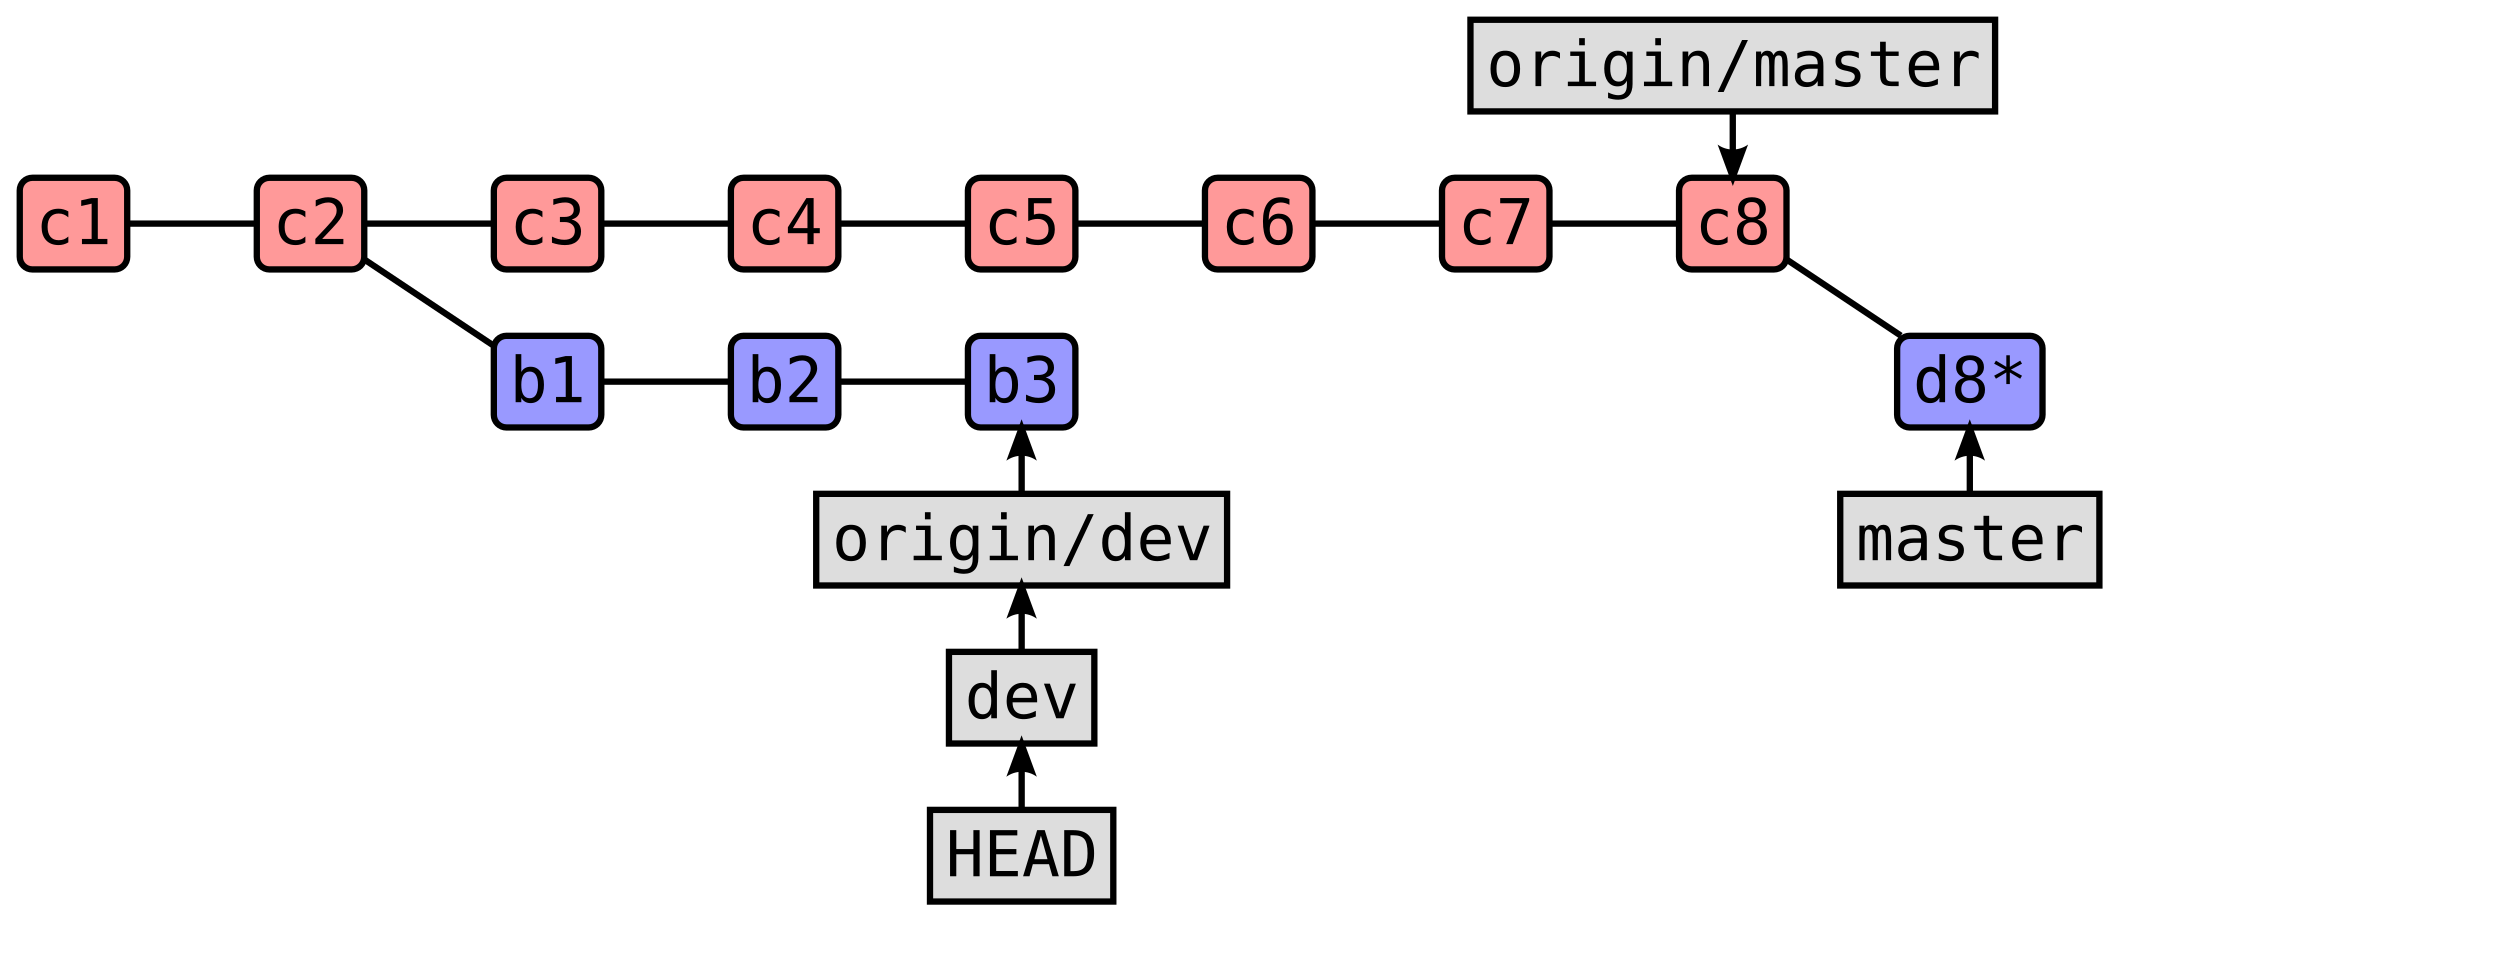
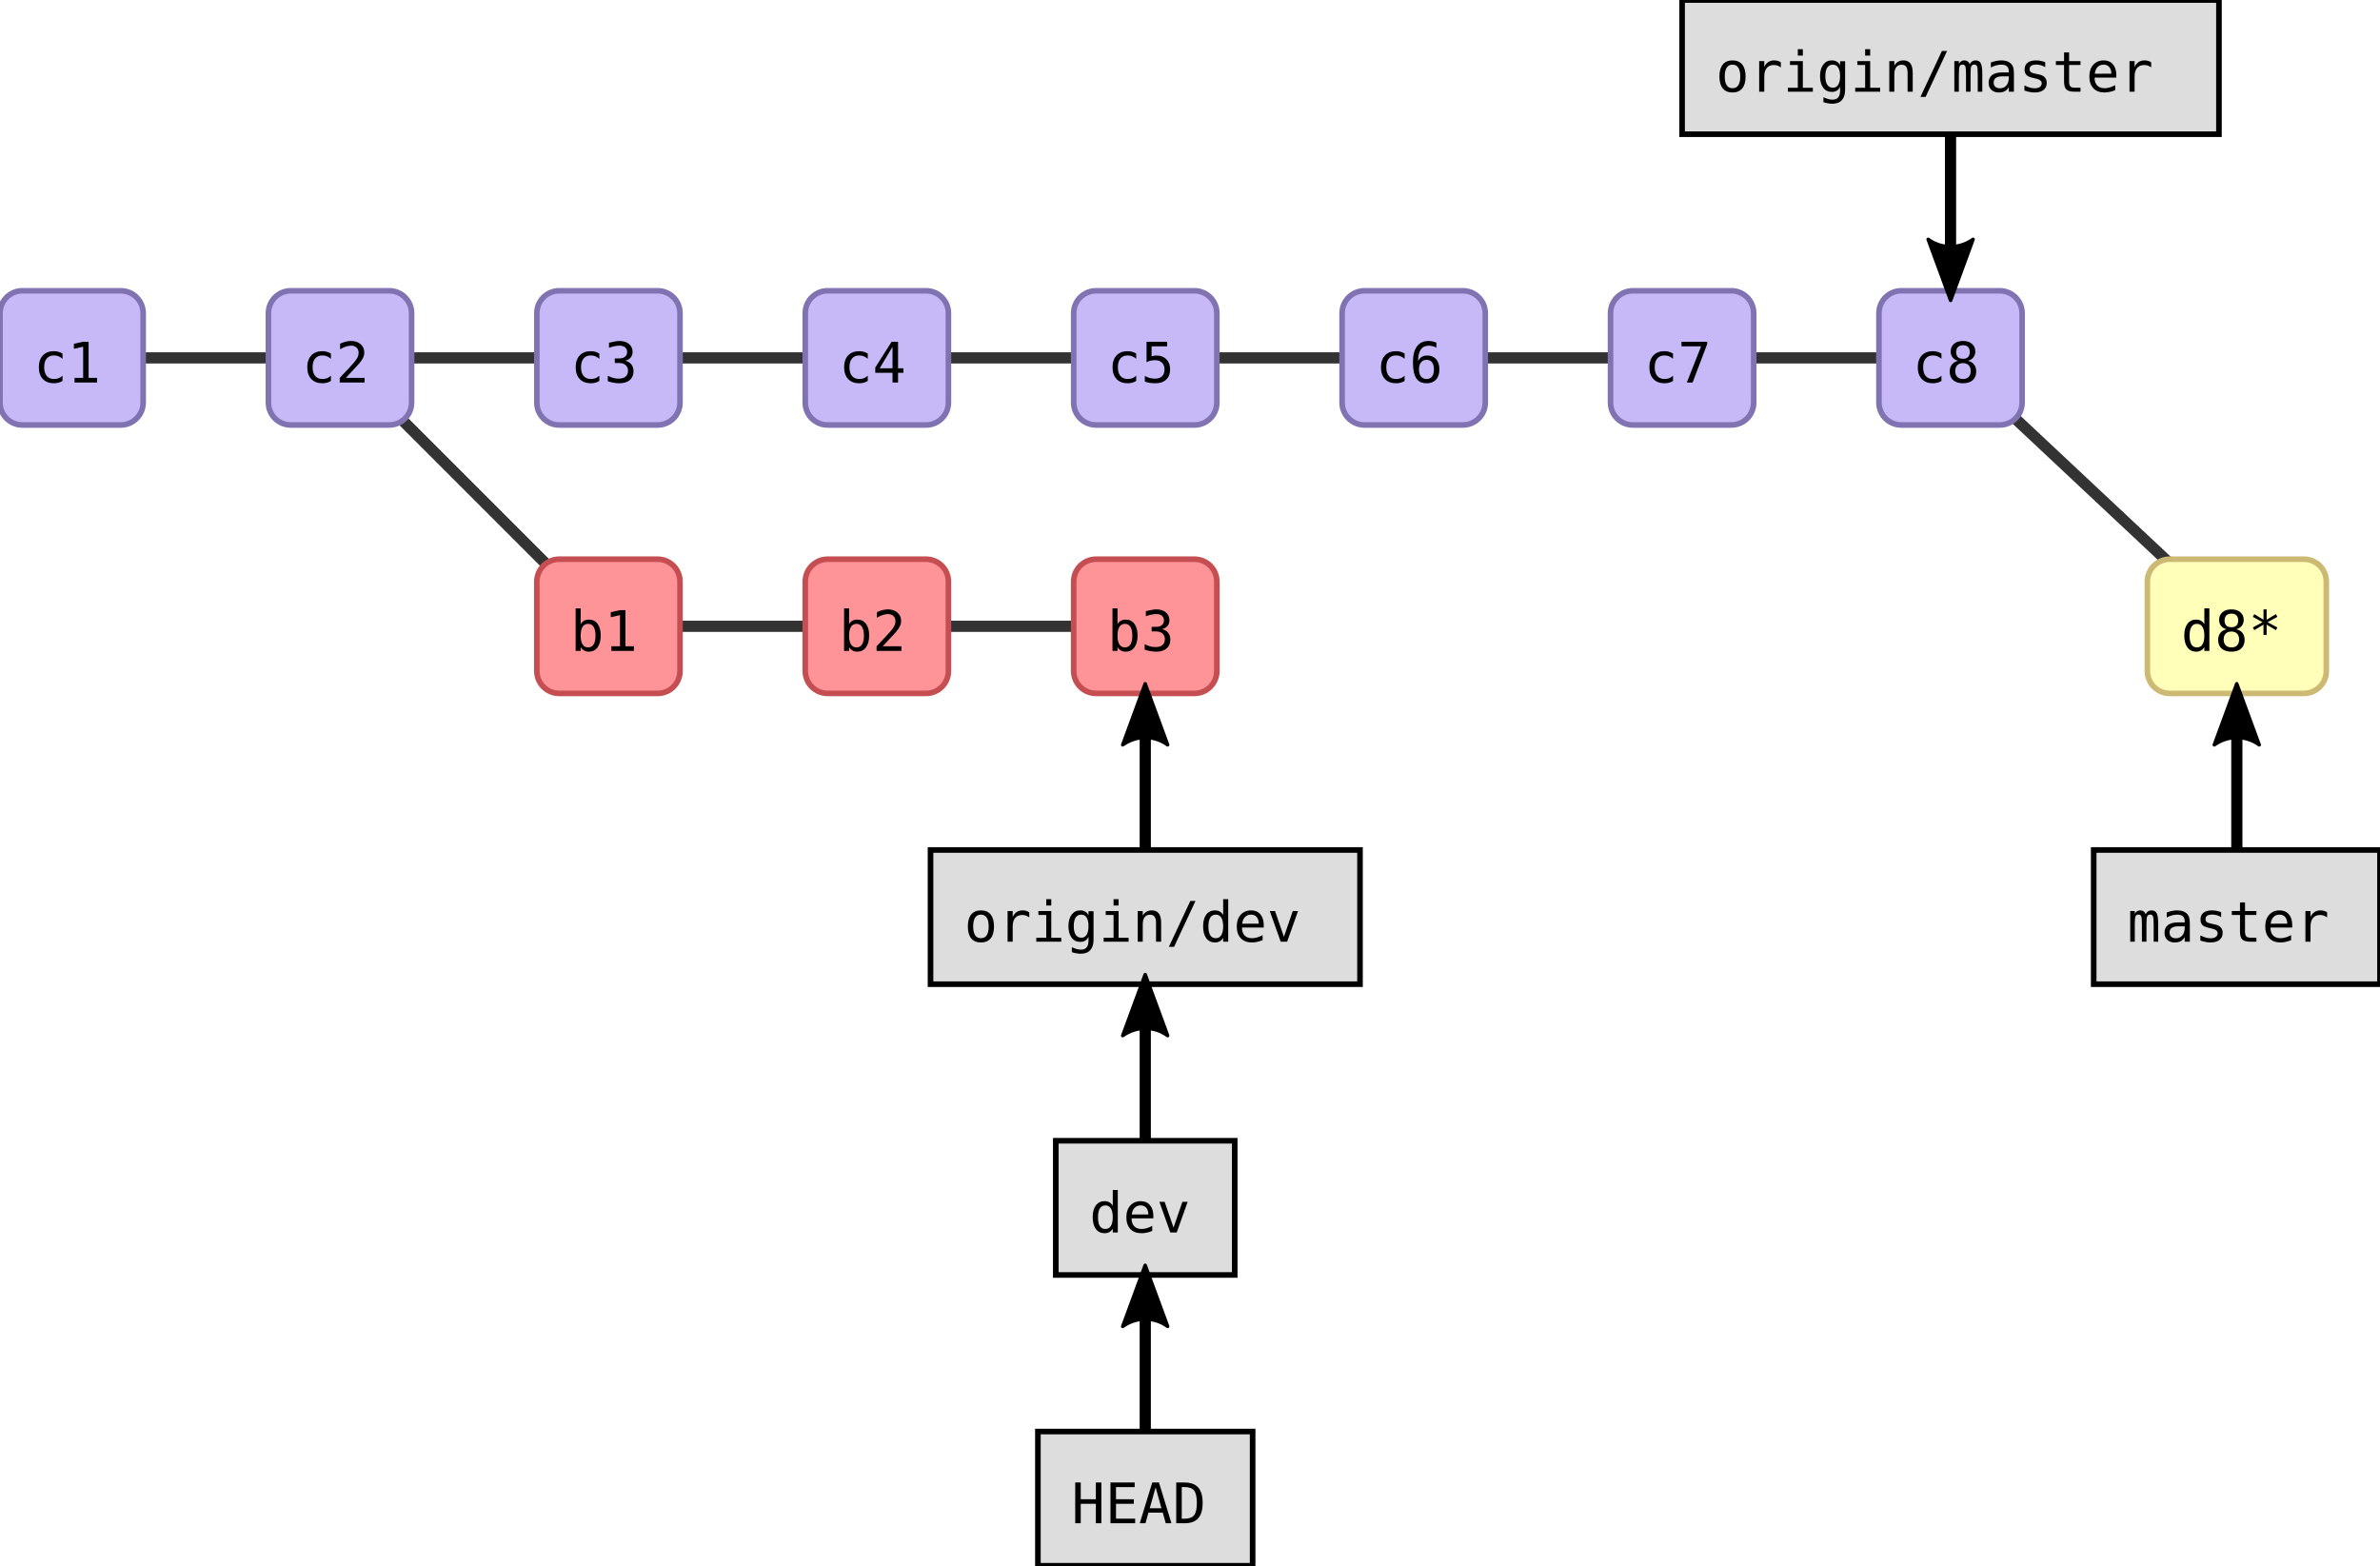
- <svg xmlns="http://www.w3.org/2000/svg" width="632.8" height="246.4" id="svg2" version="1.1">
+ <svg xmlns="http://www.w3.org/2000/svg" width="532.0" height="350.0" id="svg2" version="1.1">
  <defs id="defs4">
-     <marker orient="auto" refY="0.0" refX="0.0" id="Arrow2Mend" style="overflow:visible;">
-       <path id="path3786" style="fill-rule:evenodd;stroke-width:0.625;stroke-linejoin:round;" d="M 8.719,4.034 L -2.207,0.016 L 8.719,-4.002 C 6.973,-1.63 6.983,1.616 8.719,4.034 z " transform="scale(0.6) rotate(180) translate(0,0)" />
+     <marker orient="auto" refY="0.0" refX="0.0" id="fullmarker" style="overflow:visible;">
+       <path style="opacity:1.0;fill:#000000;stroke:#000000;fill-rule:evenodd;stroke-width:0.625;stroke-linejoin:round;" d="M 8.719,4.034 L -2.207,0.016 L 8.719,-4.002 C 6.973,-1.63 6.983,1.616 8.719,4.034 z " transform="scale(0.5) rotate(180) translate(0,0)" />
+     </marker>
+     <marker orient="auto" refY="0.0" refX="0.0" id="ghostmarker" style="overflow:visible;">
+       <path style="opacity:0.2;fill:#000000;stroke:#000000;fill-rule:evenodd;stroke-width:0.625;stroke-linejoin:round;" d="M 8.719,4.034 L -2.207,0.016 L 8.719,-4.002 C 6.973,-1.63 6.983,1.616 8.719,4.034 z " transform="scale(0.5) rotate(180) translate(0,0)" />
    </marker>
  </defs>
-   <g id="layer1">
-     <rect style="fill:#ff9999;stroke:#000000;stroke-width:1.6;stroke-miterlimit:4;stroke-dasharray:none" id="rect2989" width="27.2" height="23.2" x="5" y="45" ry="3.2" />
-     <text xml:space="preserve" style="font-size:16px;font-style:normal;font-weight:normal;line-height:125%;letter-spacing:0px;word-spacing:0px;fill:#000000;fill-opacity:1;stroke:none;font-family:DejaVu Sans Mono" x="9" y="61.8" id="text2985">
-       <tspan id="tspan2987" x="9" y="61.8">c1</tspan>
-     </text>
-   </g>
-   <g id="layer1">
-     <rect style="fill:#ff9999;stroke:#000000;stroke-width:1.6;stroke-miterlimit:4;stroke-dasharray:none" id="rect2989" width="27.2" height="23.2" x="65" y="45" ry="3.2" />
-     <text xml:space="preserve" style="font-size:16px;font-style:normal;font-weight:normal;line-height:125%;letter-spacing:0px;word-spacing:0px;fill:#000000;fill-opacity:1;stroke:none;font-family:DejaVu Sans Mono" x="69" y="61.8" id="text2985">
-       <tspan id="tspan2987" x="69" y="61.8">c2</tspan>
-     </text>
-   </g>
-   <line x1="64.98" y1="56.6" x2="32.22" y2="56.6" style="stroke:#000000; stroke-width:1.6; stroke-opacity:1.0" />
-   <g id="layer1">
-     <rect style="fill:#9999ff;stroke:#000000;stroke-width:1.6;stroke-miterlimit:4;stroke-dasharray:none" id="rect2989" width="27.2" height="23.2" x="125" y="85" ry="3.2" />
-     <text xml:space="preserve" style="font-size:16px;font-style:normal;font-weight:normal;line-height:125%;letter-spacing:0px;word-spacing:0px;fill:#000000;fill-opacity:1;stroke:none;font-family:DejaVu Sans Mono" x="129" y="101.8" id="text2985">
-       <tspan id="tspan2987" x="129" y="101.8">b1</tspan>
-     </text>
-   </g>
-   <line x1="124.98" y1="87.52" x2="92.22" y2="65.68" style="stroke:#000000; stroke-width:1.6; stroke-opacity:1.0" />
-   <g id="layer1">
-     <rect style="fill:#ff9999;stroke:#000000;stroke-width:1.6;stroke-miterlimit:4;stroke-dasharray:none" id="rect2989" width="27.2" height="23.2" x="125" y="45" ry="3.2" />
-     <text xml:space="preserve" style="font-size:16px;font-style:normal;font-weight:normal;line-height:125%;letter-spacing:0px;word-spacing:0px;fill:#000000;fill-opacity:1;stroke:none;font-family:DejaVu Sans Mono" x="129" y="61.8" id="text2985">
-       <tspan id="tspan2987" x="129" y="61.8">c3</tspan>
-     </text>
-   </g>
-   <line x1="124.98" y1="56.6" x2="92.22" y2="56.6" style="stroke:#000000; stroke-width:1.6; stroke-opacity:1.0" />
-   <g id="layer1">
-     <rect style="fill:#9999ff;stroke:#000000;stroke-width:1.6;stroke-miterlimit:4;stroke-dasharray:none" id="rect2989" width="27.2" height="23.2" x="185" y="85" ry="3.2" />
-     <text xml:space="preserve" style="font-size:16px;font-style:normal;font-weight:normal;line-height:125%;letter-spacing:0px;word-spacing:0px;fill:#000000;fill-opacity:1;stroke:none;font-family:DejaVu Sans Mono" x="189" y="101.8" id="text2985">
-       <tspan id="tspan2987" x="189" y="101.8">b2</tspan>
-     </text>
-   </g>
-   <line x1="184.98" y1="96.6" x2="152.22" y2="96.6" style="stroke:#000000; stroke-width:1.6; stroke-opacity:1.0" />
-   <g id="layer1">
-     <rect style="fill:#ff9999;stroke:#000000;stroke-width:1.6;stroke-miterlimit:4;stroke-dasharray:none" id="rect2989" width="27.2" height="23.2" x="185" y="45" ry="3.2" />
-     <text xml:space="preserve" style="font-size:16px;font-style:normal;font-weight:normal;line-height:125%;letter-spacing:0px;word-spacing:0px;fill:#000000;fill-opacity:1;stroke:none;font-family:DejaVu Sans Mono" x="189" y="61.8" id="text2985">
-       <tspan id="tspan2987" x="189" y="61.8">c4</tspan>
-     </text>
-   </g>
-   <line x1="184.98" y1="56.6" x2="152.22" y2="56.6" style="stroke:#000000; stroke-width:1.6; stroke-opacity:1.0" />
-   <g id="layer1">
-     <rect style="fill:#9999ff;stroke:#000000;stroke-width:1.6;stroke-miterlimit:4;stroke-dasharray:none" id="rect2989" width="27.2" height="23.2" x="245" y="85" ry="3.2" />
-     <text xml:space="preserve" style="font-size:16px;font-style:normal;font-weight:normal;line-height:125%;letter-spacing:0px;word-spacing:0px;fill:#000000;fill-opacity:1;stroke:none;font-family:DejaVu Sans Mono" x="249" y="101.8" id="text2985">
-       <tspan id="tspan2987" x="249" y="101.8">b3</tspan>
-     </text>
-   </g>
-   <line x1="244.98" y1="96.6" x2="212.22" y2="96.6" style="stroke:#000000; stroke-width:1.6; stroke-opacity:1.0" />
-   <g id="layer1">
-     <rect style="fill:#dddddd;stroke:#000000;stroke-width:1.6;stroke-miterlimit:4;stroke-dasharray:none" id="rect2989" width="104" height="23.2" x="206.6" y="125" ry="0" />
-     <text xml:space="preserve" style="font-size:16px;font-style:normal;font-weight:normal;line-height:125%;letter-spacing:0px;word-spacing:0px;fill:#000000;fill-opacity:1;stroke:none;font-family:DejaVu Sans Mono" x="210.6" y="141.8" id="text2985">
-       <tspan id="tspan2987" x="210.6" y="141.8">origin/dev</tspan>
-     </text>
-   </g>
-   <g id="layer1">
-     <path style="fill:none;stroke:#000000;stroke-width:1.6;stroke-linecap:butt;stroke-linejoin:miter;stroke-opacity:1;marker-end:url(#Arrow2Mend);stroke-miterlimit:4;stroke-dasharray:none" d="M 258.6,124.96 258.6,108.24" id="path2985" />
-   </g>
-   <g id="layer1">
-     <rect style="fill:#dddddd;stroke:#000000;stroke-width:1.6;stroke-miterlimit:4;stroke-dasharray:none" id="rect2989" width="36.8" height="23.2" x="240.2" y="165" ry="0" />
-     <text xml:space="preserve" style="font-size:16px;font-style:normal;font-weight:normal;line-height:125%;letter-spacing:0px;word-spacing:0px;fill:#000000;fill-opacity:1;stroke:none;font-family:DejaVu Sans Mono" x="244.2" y="181.8" id="text2985">
-       <tspan id="tspan2987" x="244.2" y="181.8">dev</tspan>
-     </text>
-   </g>
-   <g id="layer1">
-     <path style="fill:none;stroke:#000000;stroke-width:1.6;stroke-linecap:butt;stroke-linejoin:miter;stroke-opacity:1;marker-end:url(#Arrow2Mend);stroke-miterlimit:4;stroke-dasharray:none" d="M 258.6,164.96 258.6,148.24" id="path2985" />
-   </g>
-   <g id="layer1">
-     <rect style="fill:#dddddd;stroke:#000000;stroke-width:1.6;stroke-miterlimit:4;stroke-dasharray:none" id="rect2989" width="46.4" height="23.2" x="235.4" y="205" ry="0" />
-     <text xml:space="preserve" style="font-size:16px;font-style:normal;font-weight:normal;line-height:125%;letter-spacing:0px;word-spacing:0px;fill:#000000;fill-opacity:1;stroke:none;font-family:DejaVu Sans Mono" x="239.4" y="221.8" id="text2985">
-       <tspan id="tspan2987" x="239.4" y="221.8">HEAD</tspan>
-     </text>
-   </g>
-   <g id="layer1">
-     <path style="fill:none;stroke:#000000;stroke-width:1.6;stroke-linecap:butt;stroke-linejoin:miter;stroke-opacity:1;marker-end:url(#Arrow2Mend);stroke-miterlimit:4;stroke-dasharray:none" d="M 258.6,204.96 258.6,188.24" id="path2985" />
-   </g>
-   <g id="layer1">
-     <rect style="fill:#ff9999;stroke:#000000;stroke-width:1.6;stroke-miterlimit:4;stroke-dasharray:none" id="rect2989" width="27.2" height="23.2" x="245" y="45" ry="3.2" />
-     <text xml:space="preserve" style="font-size:16px;font-style:normal;font-weight:normal;line-height:125%;letter-spacing:0px;word-spacing:0px;fill:#000000;fill-opacity:1;stroke:none;font-family:DejaVu Sans Mono" x="249" y="61.8" id="text2985">
-       <tspan id="tspan2987" x="249" y="61.8">c5</tspan>
-     </text>
-   </g>
-   <line x1="244.98" y1="56.6" x2="212.22" y2="56.6" style="stroke:#000000; stroke-width:1.6; stroke-opacity:1.0" />
-   <g id="layer1">
-     <rect style="fill:#ff9999;stroke:#000000;stroke-width:1.6;stroke-miterlimit:4;stroke-dasharray:none" id="rect2989" width="27.2" height="23.2" x="305" y="45" ry="3.2" />
-     <text xml:space="preserve" style="font-size:16px;font-style:normal;font-weight:normal;line-height:125%;letter-spacing:0px;word-spacing:0px;fill:#000000;fill-opacity:1;stroke:none;font-family:DejaVu Sans Mono" x="309" y="61.8" id="text2985">
-       <tspan id="tspan2987" x="309" y="61.8">c6</tspan>
-     </text>
-   </g>
-   <line x1="304.98" y1="56.6" x2="272.22" y2="56.6" style="stroke:#000000; stroke-width:1.6; stroke-opacity:1.0" />
-   <g id="layer1">
-     <rect style="fill:#ff9999;stroke:#000000;stroke-width:1.6;stroke-miterlimit:4;stroke-dasharray:none" id="rect2989" width="27.2" height="23.2" x="365" y="45" ry="3.2" />
-     <text xml:space="preserve" style="font-size:16px;font-style:normal;font-weight:normal;line-height:125%;letter-spacing:0px;word-spacing:0px;fill:#000000;fill-opacity:1;stroke:none;font-family:DejaVu Sans Mono" x="369" y="61.8" id="text2985">
-       <tspan id="tspan2987" x="369" y="61.8">c7</tspan>
-     </text>
-   </g>
-   <line x1="364.98" y1="56.6" x2="332.22" y2="56.6" style="stroke:#000000; stroke-width:1.6; stroke-opacity:1.0" />
-   <g id="layer1">
-     <rect style="fill:#ff9999;stroke:#000000;stroke-width:1.6;stroke-miterlimit:4;stroke-dasharray:none" id="rect2989" width="27.2" height="23.2" x="425" y="45" ry="3.2" />
-     <text xml:space="preserve" style="font-size:16px;font-style:normal;font-weight:normal;line-height:125%;letter-spacing:0px;word-spacing:0px;fill:#000000;fill-opacity:1;stroke:none;font-family:DejaVu Sans Mono" x="429" y="61.8" id="text2985">
-       <tspan id="tspan2987" x="429" y="61.8">c8</tspan>
-     </text>
-   </g>
-   <line x1="424.98" y1="56.6" x2="392.22" y2="56.6" style="stroke:#000000; stroke-width:1.6; stroke-opacity:1.0" />
-   <g id="layer1">
-     <rect style="fill:#dddddd;stroke:#000000;stroke-width:1.6;stroke-miterlimit:4;stroke-dasharray:none" id="rect2989" width="132.8" height="23.2" x="372.2" y="5" ry="0" />
-     <text xml:space="preserve" style="font-size:16px;font-style:normal;font-weight:normal;line-height:125%;letter-spacing:0px;word-spacing:0px;fill:#000000;fill-opacity:1;stroke:none;font-family:DejaVu Sans Mono" x="376.2" y="21.8" id="text2985">
-       <tspan id="tspan2987" x="376.2" y="21.8">origin/master</tspan>
-     </text>
-   </g>
-   <g id="layer1">
-     <path style="fill:none;stroke:#000000;stroke-width:1.6;stroke-linecap:butt;stroke-linejoin:miter;stroke-opacity:1;marker-end:url(#Arrow2Mend);stroke-miterlimit:4;stroke-dasharray:none" d="M 438.6,28.24 438.6,44.96" id="path2985" />
-   </g>
-   <g id="layer1">
-     <rect style="fill:#9999ff;stroke:#000000;stroke-width:1.6;stroke-miterlimit:4;stroke-dasharray:none" id="rect2989" width="36.8" height="23.2" x="480.2" y="85" ry="3.2" />
-     <text xml:space="preserve" style="font-size:16px;font-style:normal;font-weight:normal;line-height:125%;letter-spacing:0px;word-spacing:0px;fill:#000000;fill-opacity:1;stroke:none;font-family:DejaVu Sans Mono" x="484.2" y="101.8" id="text2985">
-       <tspan id="tspan2987" x="484.2" y="101.8">d8*</tspan>
-     </text>
-   </g>
-   <line x1="481.14" y1="84.96" x2="452.22" y2="65.68" style="stroke:#000000; stroke-width:1.6; stroke-opacity:1.0" />
-   <g id="layer1">
-     <rect style="fill:#dddddd;stroke:#000000;stroke-width:1.6;stroke-miterlimit:4;stroke-dasharray:none" id="rect2989" width="65.6" height="23.2" x="465.8" y="125" ry="0" />
-     <text xml:space="preserve" style="font-size:16px;font-style:normal;font-weight:normal;line-height:125%;letter-spacing:0px;word-spacing:0px;fill:#000000;fill-opacity:1;stroke:none;font-family:DejaVu Sans Mono" x="469.8" y="141.8" id="text2985">
-       <tspan id="tspan2987" x="469.8" y="141.8">master</tspan>
-     </text>
-   </g>
-   <g id="layer1">
-     <path style="fill:none;stroke:#000000;stroke-width:1.6;stroke-linecap:butt;stroke-linejoin:miter;stroke-opacity:1;marker-end:url(#Arrow2Mend);stroke-miterlimit:4;stroke-dasharray:none" d="M 498.6,124.96 498.6,108.24" id="path2985" />
+   <g transform="translate(-0.0,65.0) rotate(0)" id="layer1">
+     <line x1="376.0" y1="15.0" x2="436.0" y2="15.0" style="stroke:#000000;                         stroke-width:2.5;                         stroke-opacity:0.8" />
+     <line x1="16.0" y1="15.0" x2="76.0" y2="15.0" style="stroke:#000000;                         stroke-width:2.5;                         stroke-opacity:0.8" />
+     <line x1="196.0" y1="75.0" x2="256.0" y2="75.0" style="stroke:#000000;                         stroke-width:2.5;                         stroke-opacity:0.8" />
+     <line x1="436.0" y1="15.0" x2="500.0" y2="75.0" style="stroke:#000000;                         stroke-width:2.5;                         stroke-opacity:0.8" />
+     <line x1="76.0" y1="15.0" x2="136.0" y2="15.0" style="stroke:#000000;                         stroke-width:2.5;                         stroke-opacity:0.8" />
+     <line x1="76.0" y1="15.0" x2="136.0" y2="75.0" style="stroke:#000000;                         stroke-width:2.5;                         stroke-opacity:0.8" />
+     <line x1="256.0" y1="15.0" x2="316.0" y2="15.0" style="stroke:#000000;                         stroke-width:2.5;                         stroke-opacity:0.8" />
+     <line x1="196.0" y1="15.0" x2="256.0" y2="15.0" style="stroke:#000000;                         stroke-width:2.5;                         stroke-opacity:0.8" />
+     <line x1="136.0" y1="15.0" x2="196.0" y2="15.0" style="stroke:#000000;                         stroke-width:2.5;                         stroke-opacity:0.8" />
+     <line x1="136.0" y1="75.0" x2="196.0" y2="75.0" style="stroke:#000000;                         stroke-width:2.5;                         stroke-opacity:0.8" />
+     <line x1="316.0" y1="15.0" x2="376.0" y2="15.0" style="stroke:#000000;                         stroke-width:2.5;                         stroke-opacity:0.8" />
+     <rect style="fill:#c7b8f8;                         stroke:#8172B2;                         stroke-width:1.25;                         stroke-miterlimit:4;                         stroke-opacity:1.0;                         stroke-dasharray:none" width="32.0" height="30.0" x="360.0" y="0.0" ry="5.0" />
+     <text style="font-size:12.5px;                         font-style:normal;                         font-weight:normal;                         line-height:125%%;                         letter-spacing:0px;                         word-spacing:0px;                         fill:#000000;                         fill-opacity:1.0;                         stroke:none;                         font-family:DejaVu Sans Mono" x="367.5" y="20.5">c7</text>
+     <rect style="fill:#c7b8f8;                         stroke:#8172B2;                         stroke-width:1.25;                         stroke-miterlimit:4;                         stroke-opacity:1.0;                         stroke-dasharray:none" width="32.0" height="30.0" x="0.0" y="0.0" ry="5.0" />
+     <text style="font-size:12.5px;                         font-style:normal;                         font-weight:normal;                         line-height:125%%;                         letter-spacing:0px;                         word-spacing:0px;                         fill:#000000;                         fill-opacity:1.0;                         stroke:none;                         font-family:DejaVu Sans Mono" x="7.5" y="20.5">c1</text>
+     <rect style="fill:#ffffba;                         stroke:#CCB974;                         stroke-width:1.25;                         stroke-miterlimit:4;                         stroke-opacity:1.0;                         stroke-dasharray:none" width="40.0" height="30.0" x="480.0" y="60.0" ry="5.0" />
+     <text style="font-size:12.5px;                         font-style:normal;                         font-weight:normal;                         line-height:125%%;                         letter-spacing:0px;                         word-spacing:0px;                         fill:#000000;                         fill-opacity:1.0;                         stroke:none;                         font-family:DejaVu Sans Mono" x="487.5" y="80.5">d8*</text>
+     <rect style="fill:#ff9498;                         stroke:#C44E52;                         stroke-width:1.25;                         stroke-miterlimit:4;                         stroke-opacity:1.0;                         stroke-dasharray:none" width="32.0" height="30.0" x="180.0" y="60.0" ry="5.0" />
+     <text style="font-size:12.5px;                         font-style:normal;                         font-weight:normal;                         line-height:125%%;                         letter-spacing:0px;                         word-spacing:0px;                         fill:#000000;                         fill-opacity:1.0;                         stroke:none;                         font-family:DejaVu Sans Mono" x="187.5" y="80.5">b2</text>
+     <rect style="fill:#c7b8f8;                         stroke:#8172B2;                         stroke-width:1.25;                         stroke-miterlimit:4;                         stroke-opacity:1.0;                         stroke-dasharray:none" width="32.0" height="30.0" x="420.0" y="0.0" ry="5.0" />
+     <text style="font-size:12.5px;                         font-style:normal;                         font-weight:normal;                         line-height:125%%;                         letter-spacing:0px;                         word-spacing:0px;                         fill:#000000;                         fill-opacity:1.0;                         stroke:none;                         font-family:DejaVu Sans Mono" x="427.5" y="20.5">c8</text>
+     <rect style="fill:#c7b8f8;                         stroke:#8172B2;                         stroke-width:1.25;                         stroke-miterlimit:4;                         stroke-opacity:1.0;                         stroke-dasharray:none" width="32.0" height="30.0" x="60.0" y="0.0" ry="5.0" />
+     <text style="font-size:12.5px;                         font-style:normal;                         font-weight:normal;                         line-height:125%%;                         letter-spacing:0px;                         word-spacing:0px;                         fill:#000000;                         fill-opacity:1.0;                         stroke:none;                         font-family:DejaVu Sans Mono" x="67.5" y="20.5">c2</text>
+     <rect style="fill:#ff9498;                         stroke:#C44E52;                         stroke-width:1.25;                         stroke-miterlimit:4;                         stroke-opacity:1.0;                         stroke-dasharray:none" width="32.0" height="30.0" x="240.0" y="60.0" ry="5.0" />
+     <text style="font-size:12.5px;                         font-style:normal;                         font-weight:normal;                         line-height:125%%;                         letter-spacing:0px;                         word-spacing:0px;                         fill:#000000;                         fill-opacity:1.0;                         stroke:none;                         font-family:DejaVu Sans Mono" x="247.5" y="80.5">b3</text>
+     <rect style="fill:#c7b8f8;                         stroke:#8172B2;                         stroke-width:1.25;                         stroke-miterlimit:4;                         stroke-opacity:1.0;                         stroke-dasharray:none" width="32.0" height="30.0" x="240.0" y="0.0" ry="5.0" />
+     <text style="font-size:12.5px;                         font-style:normal;                         font-weight:normal;                         line-height:125%%;                         letter-spacing:0px;                         word-spacing:0px;                         fill:#000000;                         fill-opacity:1.0;                         stroke:none;                         font-family:DejaVu Sans Mono" x="247.5" y="20.5">c5</text>
+     <rect style="fill:#c7b8f8;                         stroke:#8172B2;                         stroke-width:1.25;                         stroke-miterlimit:4;                         stroke-opacity:1.0;                         stroke-dasharray:none" width="32.0" height="30.0" x="180.0" y="0.0" ry="5.0" />
+     <text style="font-size:12.5px;                         font-style:normal;                         font-weight:normal;                         line-height:125%%;                         letter-spacing:0px;                         word-spacing:0px;                         fill:#000000;                         fill-opacity:1.0;                         stroke:none;                         font-family:DejaVu Sans Mono" x="187.5" y="20.5">c4</text>
+     <rect style="fill:#c7b8f8;                         stroke:#8172B2;                         stroke-width:1.25;                         stroke-miterlimit:4;                         stroke-opacity:1.0;                         stroke-dasharray:none" width="32.0" height="30.0" x="120.0" y="0.0" ry="5.0" />
+     <text style="font-size:12.5px;                         font-style:normal;                         font-weight:normal;                         line-height:125%%;                         letter-spacing:0px;                         word-spacing:0px;                         fill:#000000;                         fill-opacity:1.0;                         stroke:none;                         font-family:DejaVu Sans Mono" x="127.5" y="20.5">c3</text>
+     <rect style="fill:#ff9498;                         stroke:#C44E52;                         stroke-width:1.25;                         stroke-miterlimit:4;                         stroke-opacity:1.0;                         stroke-dasharray:none" width="32.0" height="30.0" x="120.0" y="60.0" ry="5.0" />
+     <text style="font-size:12.5px;                         font-style:normal;                         font-weight:normal;                         line-height:125%%;                         letter-spacing:0px;                         word-spacing:0px;                         fill:#000000;                         fill-opacity:1.0;                         stroke:none;                         font-family:DejaVu Sans Mono" x="127.5" y="80.5">b1</text>
+     <rect style="fill:#c7b8f8;                         stroke:#8172B2;                         stroke-width:1.25;                         stroke-miterlimit:4;                         stroke-opacity:1.0;                         stroke-dasharray:none" width="32.0" height="30.0" x="300.0" y="0.0" ry="5.0" />
+     <text style="font-size:12.5px;                         font-style:normal;                         font-weight:normal;                         line-height:125%%;                         letter-spacing:0px;                         word-spacing:0px;                         fill:#000000;                         fill-opacity:1.0;                         stroke:none;                         font-family:DejaVu Sans Mono" x="307.5" y="20.5">c6</text>
+     <path style="fill:none;                  stroke:#000000;                  stroke-width:2.5;                  stroke-linecap:butt;                  stroke-linejoin:miter;                  stroke-opacity:1.0;                  marker-end:url(#fullmarker);                  stroke-miterlimit:4;                  stroke-dasharray:none" d="M 436.0,-50.0 436.0,-0.6" />
+     <rect style="fill:#dddddd;                         stroke:#000000;                         stroke-width:1.25;                         stroke-miterlimit:4;                         stroke-opacity:1.0;                         stroke-dasharray:none" width="120.0" height="30.0" x="376.0" y="-65.0" ry="0.0" />
+     <text style="font-size:12.5px;                         font-style:normal;                         font-weight:normal;                         line-height:125%%;                         letter-spacing:0px;                         word-spacing:0px;                         fill:#000000;                         fill-opacity:1.0;                         stroke:none;                         font-family:DejaVu Sans Mono" x="383.5" y="-44.5">origin/master</text>
+     <path style="fill:none;                  stroke:#000000;                  stroke-width:2.5;                  stroke-linecap:butt;                  stroke-linejoin:miter;                  stroke-opacity:1.0;                  marker-end:url(#fullmarker);                  stroke-miterlimit:4;                  stroke-dasharray:none" d="M 500.0,140.0 500.0,90.6" />
+     <rect style="fill:#dddddd;                         stroke:#000000;                         stroke-width:1.25;                         stroke-miterlimit:4;                         stroke-opacity:1.0;                         stroke-dasharray:none" width="64.0" height="30.0" x="468.0" y="125.0" ry="0.0" />
+     <text style="font-size:12.5px;                         font-style:normal;                         font-weight:normal;                         line-height:125%%;                         letter-spacing:0px;                         word-spacing:0px;                         fill:#000000;                         fill-opacity:1.0;                         stroke:none;                         font-family:DejaVu Sans Mono" x="475.5" y="145.5">master</text>
+     <path style="fill:none;                  stroke:#000000;                  stroke-width:2.5;                  stroke-linecap:butt;                  stroke-linejoin:miter;                  stroke-opacity:1.0;                  marker-end:url(#fullmarker);                  stroke-miterlimit:4;                  stroke-dasharray:none" d="M 256.0,140.0 256.0,90.6" />
+     <rect style="fill:#dddddd;                         stroke:#000000;                         stroke-width:1.25;                         stroke-miterlimit:4;                         stroke-opacity:1.0;                         stroke-dasharray:none" width="96.0" height="30.0" x="208.0" y="125.0" ry="0.0" />
+     <text style="font-size:12.5px;                         font-style:normal;                         font-weight:normal;                         line-height:125%%;                         letter-spacing:0px;                         word-spacing:0px;                         fill:#000000;                         fill-opacity:1.0;                         stroke:none;                         font-family:DejaVu Sans Mono" x="215.5" y="145.5">origin/dev</text>
+     <path style="fill:none;                  stroke:#000000;                  stroke-width:2.5;                  stroke-linecap:butt;                  stroke-linejoin:miter;                  stroke-opacity:1.0;                  marker-end:url(#fullmarker);                  stroke-miterlimit:4;                  stroke-dasharray:none" d="M 256.0,205.0 256.0,155.6" />
+     <rect style="fill:#dddddd;                         stroke:#000000;                         stroke-width:1.25;                         stroke-miterlimit:4;                         stroke-opacity:1.0;                         stroke-dasharray:none" width="40.0" height="30.0" x="236.0" y="190.0" ry="0.0" />
+     <text style="font-size:12.5px;                         font-style:normal;                         font-weight:normal;                         line-height:125%%;                         letter-spacing:0px;                         word-spacing:0px;                         fill:#000000;                         fill-opacity:1.0;                         stroke:none;                         font-family:DejaVu Sans Mono" x="243.5" y="210.5">dev</text>
+     <path style="fill:none;                  stroke:#000000;                  stroke-width:2.5;                  stroke-linecap:butt;                  stroke-linejoin:miter;                  stroke-opacity:1.0;                  marker-end:url(#fullmarker);                  stroke-miterlimit:4;                  stroke-dasharray:none" d="M 256.0,270.0 256.0,220.6" />
+     <rect style="fill:#dddddd;                         stroke:#000000;                         stroke-width:1.25;                         stroke-miterlimit:4;                         stroke-opacity:1.0;                         stroke-dasharray:none" width="48.0" height="30.0" x="232.0" y="255.0" ry="0.0" />
+     <text style="font-size:12.5px;                         font-style:normal;                         font-weight:normal;                         line-height:125%%;                         letter-spacing:0px;                         word-spacing:0px;                         fill:#000000;                         fill-opacity:1.0;                         stroke:none;                         font-family:DejaVu Sans Mono" x="239.5" y="275.5">HEAD</text>
  </g>
</svg>
